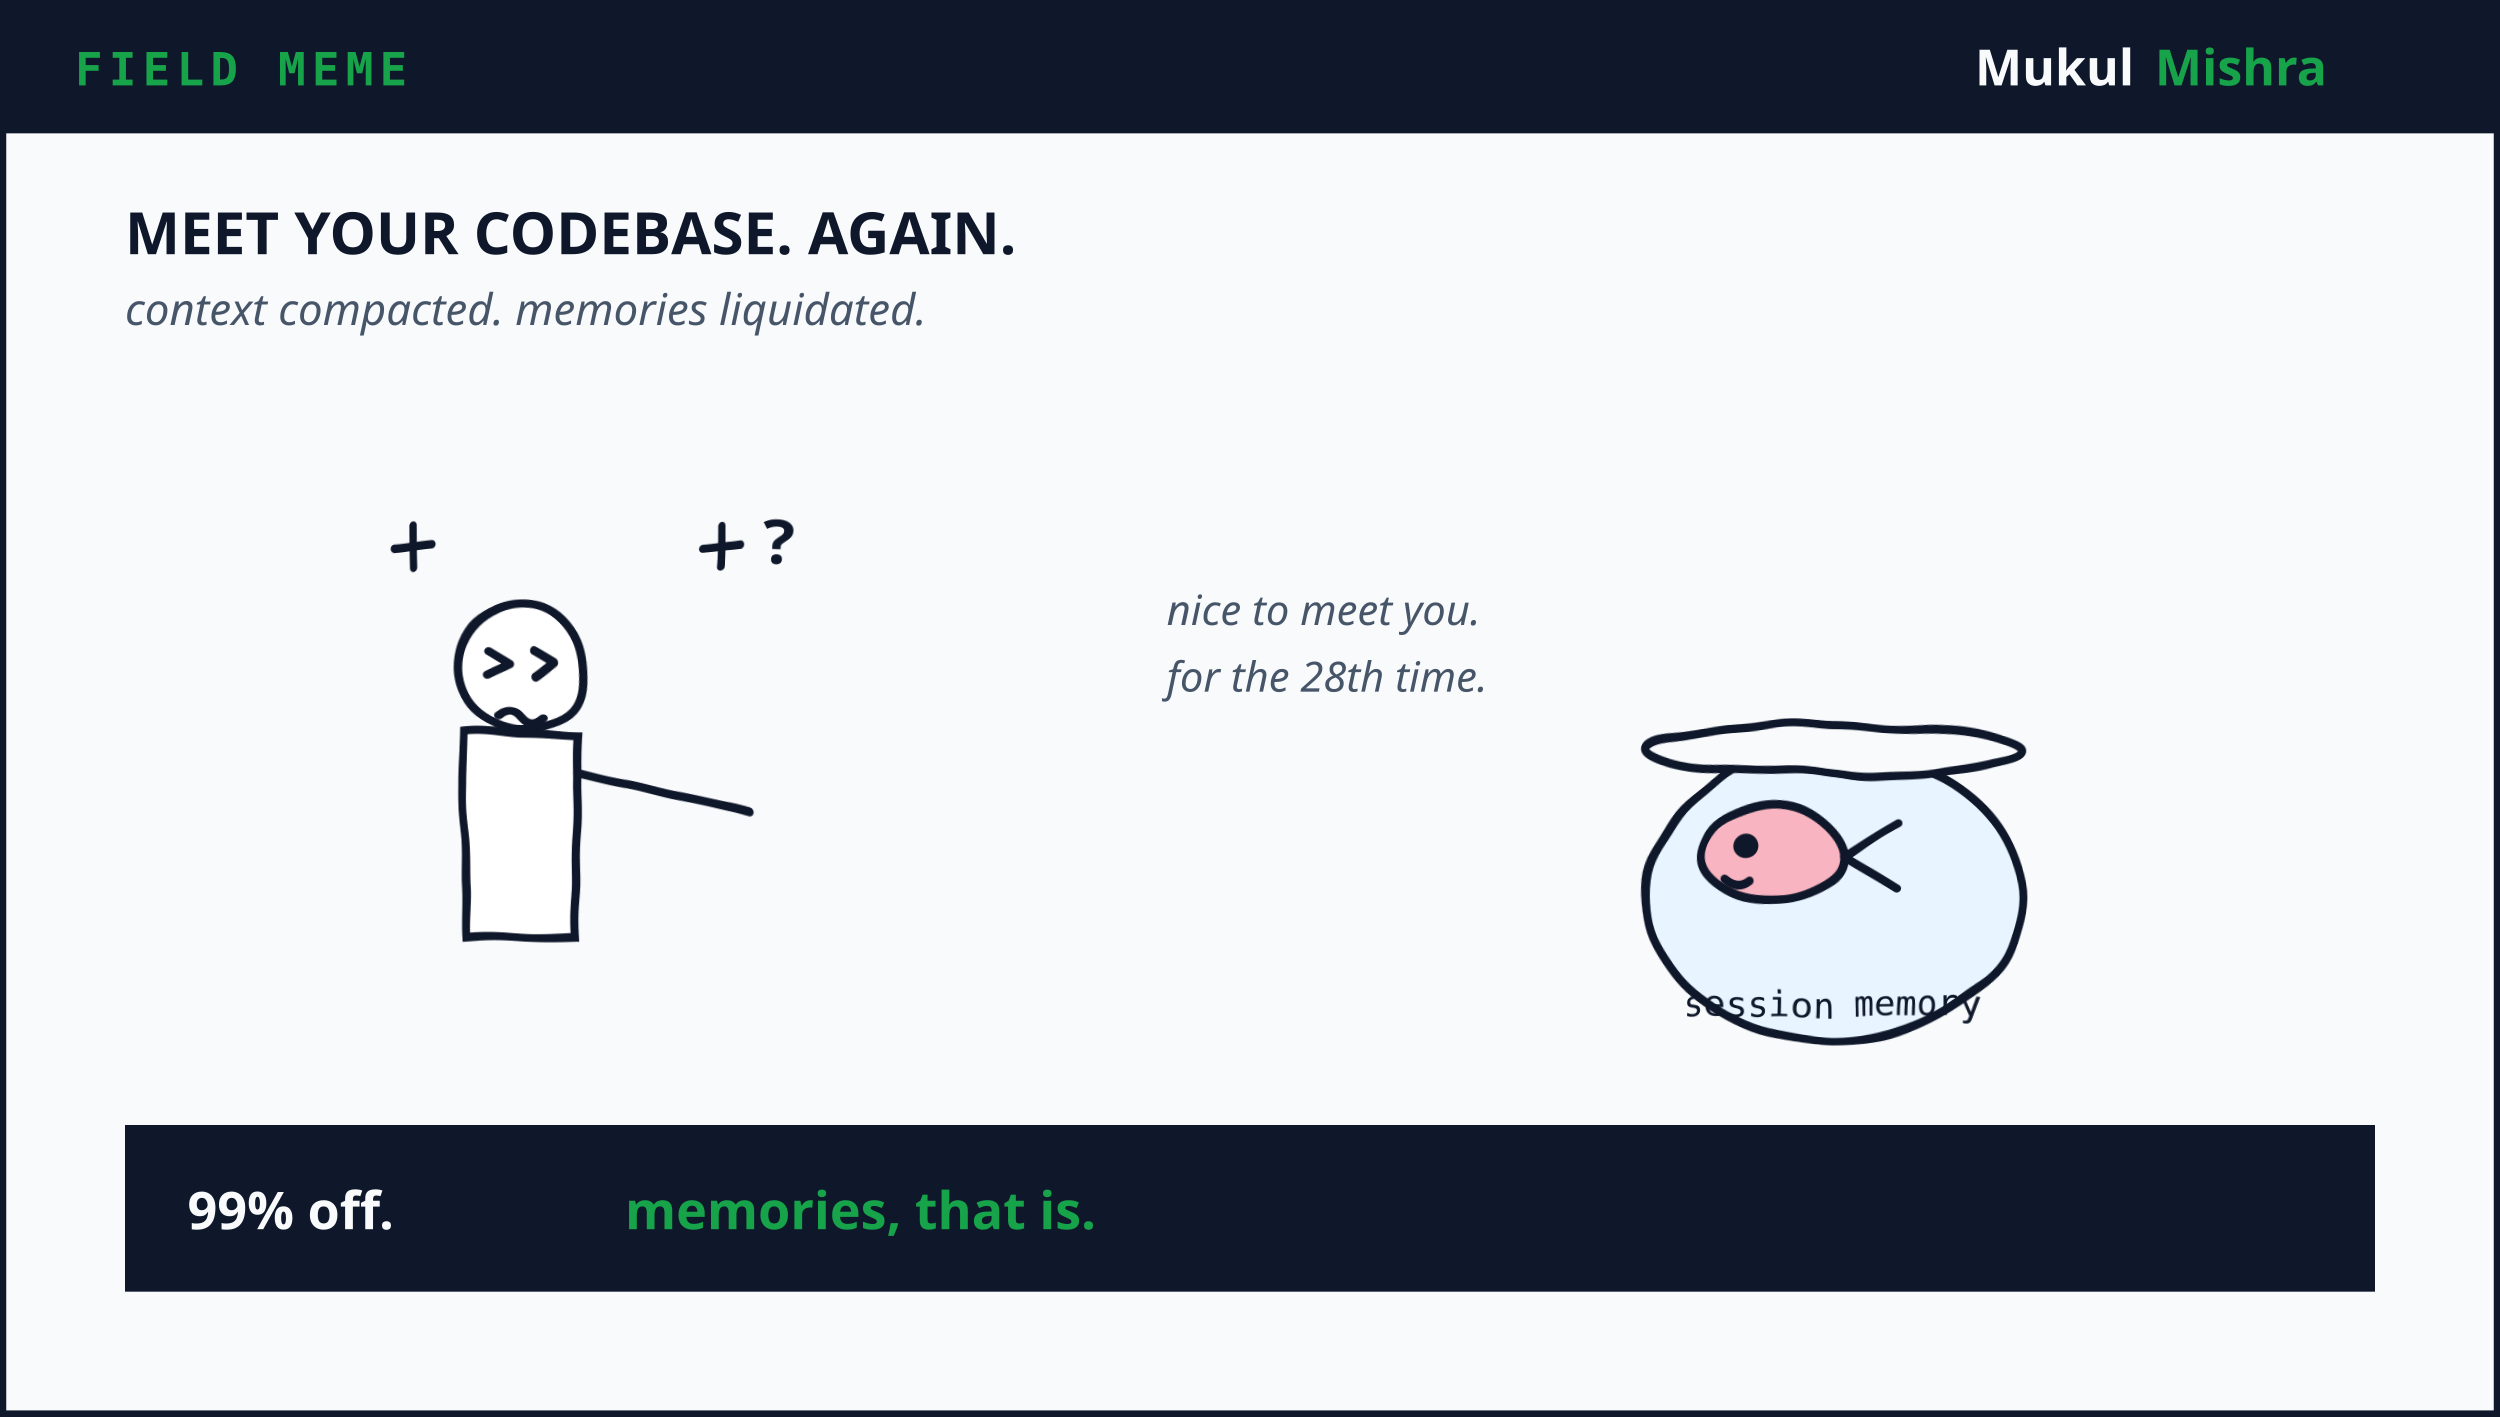
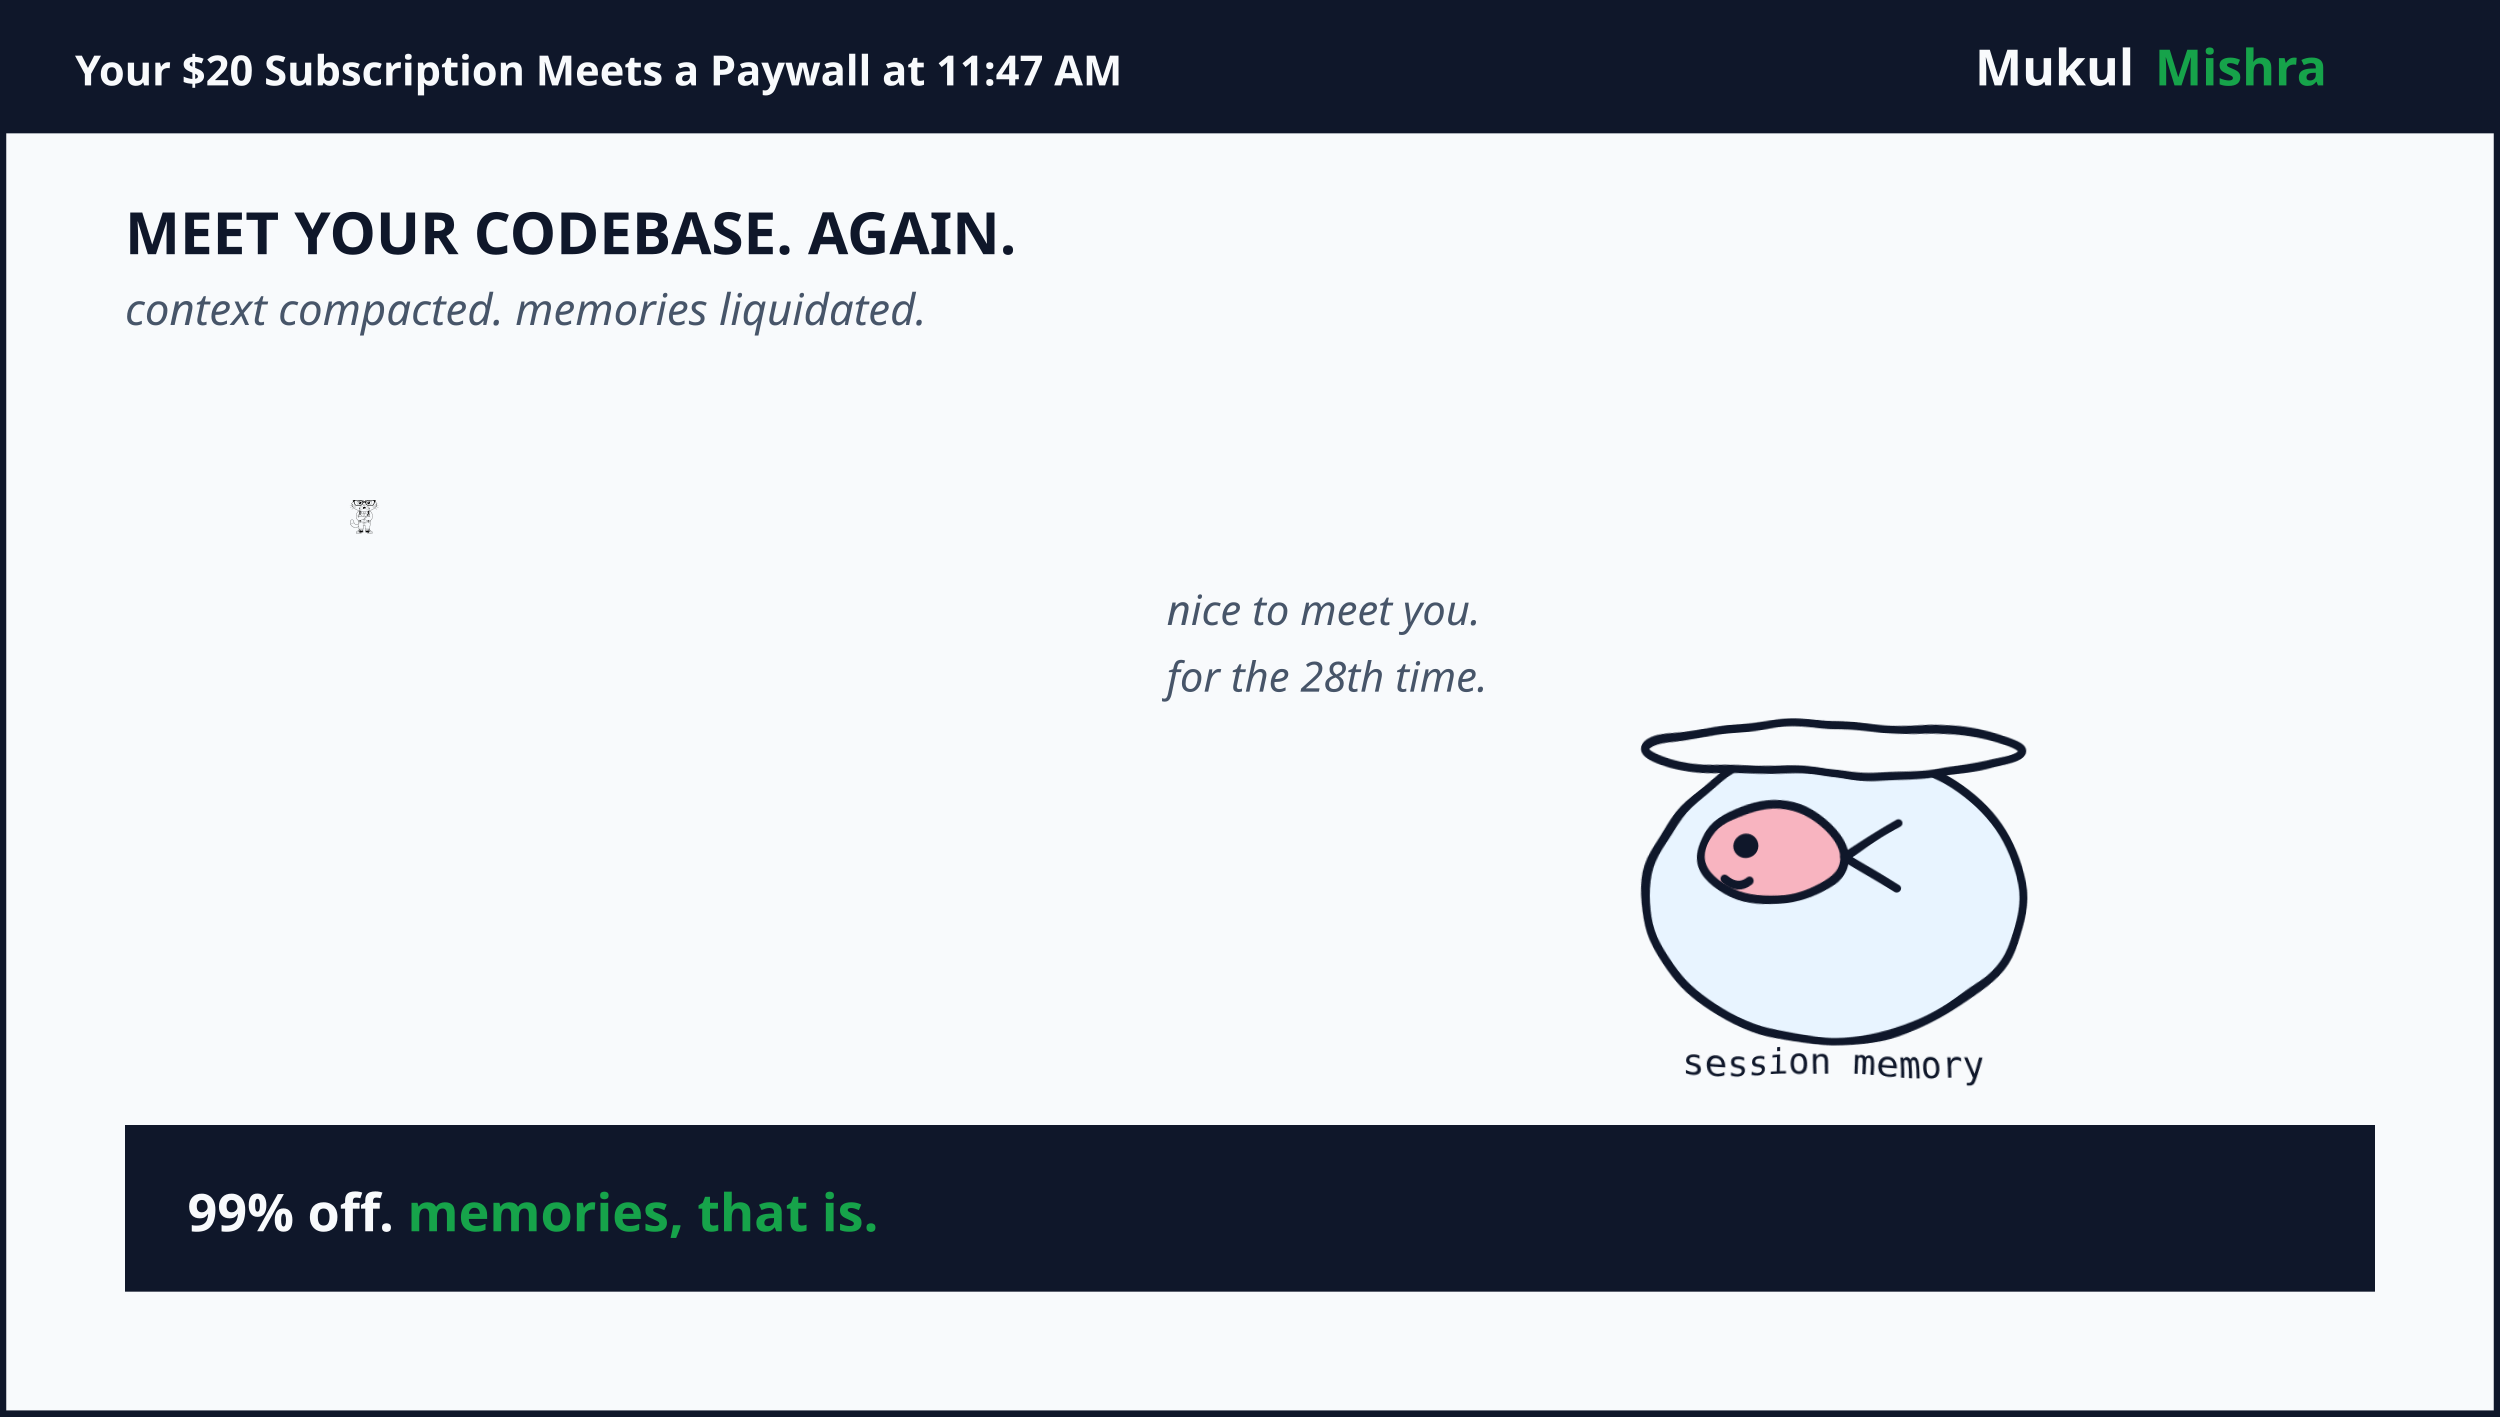
- <svg xmlns="http://www.w3.org/2000/svg" width="1200" height="680" viewBox="0 0 1200 680" role="img" aria-label="Pen sketched meme of a dizzy man meeting a goldfish that holds the session memory">
+ <svg xmlns="http://www.w3.org/2000/svg" width="1200" height="680" viewBox="0 0 1200 680" role="img" aria-label="Pen sketched meme of a grinning cat meeting a goldfish that holds the session memory">
  <defs>
    <filter id="roughen" x="-10%" y="-10%" width="120%" height="120%">
      <feTurbulence type="fractalNoise" baseFrequency="0.02" numOctaves="2" seed="21" result="n" />
      <feDisplacementMap in="SourceGraphic" in2="n" scale="7" />
    </filter>
  </defs>
  <rect x="0" y="0" width="1200" height="680" fill="#f8fafc" />
  <rect x="0" y="0" width="1200" height="680" fill="none" stroke="#0f172a" stroke-width="6" />
  <rect x="0" y="0" width="1200" height="64" fill="#0f172a" />
-   <text x="36" y="41" font-family="monospace" font-size="22" font-weight="bold" letter-spacing="3" fill="#16a34a">FIELD MEME</text>
+   <text x="36" y="41" font-family="Sora, 'Segoe UI', Verdana, sans-serif" font-size="20" font-weight="bold" fill="#f8fafc">Your $20 Subscription Meets a Paywall at 11:47 AM</text>
  <text x="948" y="41" font-family="Sora, 'Segoe UI', Verdana, sans-serif" font-size="24" font-weight="bold" fill="#f8fafc">Mukul<tspan dx="10" fill="#16a34a">Mishra</tspan>
  </text>
  <text x="60" y="122" font-family="Sora, 'Segoe UI', Verdana, sans-serif" font-size="28" font-weight="bold" fill="#0f172a">MEET YOUR CODEBASE. AGAIN.</text>
  <text x="60" y="156" font-family="Sora, 'Segoe UI', Verdana, sans-serif" font-size="21" font-style="italic" fill="#475569">context compacted. memories liquidated.</text>
-   <g transform="translate(250,400)" filter="url(#roughen)" stroke="#0f172a" stroke-width="4" stroke-linecap="round" fill="none">
-     <circle cx="0" cy="-80" r="30" fill="#ffffff" />
-     <path d="M-16,-88 l10,6 M-6,-82 l-10,6 M6,-88 l10,6 M16,-82 l-10,6" />
-     <path d="M-10,-56 q5,-6 10,0 q5,6 10,0" />
-     <rect x="-26" y="-48" width="52" height="98" fill="#ffffff" />
-     <path d="M26,-30 L110,-10" />
-     <path d="M-52,-128 l0,-20 M-62,-138 l20,0 M96,-128 l0,-20 M86,-138 l20,0" />
-     <text x="118" y="-128" font-family="Sora, 'Segoe UI', Verdana, sans-serif" font-size="30" font-weight="bold" fill="#0f172a" stroke="none">?</text>
-   </g>
+   <svg x="140" y="240" width="260" height="260" viewBox="0 0 100 100">
+     <g transform="translate(8.35,-2.08) scale(0.0831)" fill="#0f172a">
+       <g transform="translate(8.35,-2.08) scale(0.0831)">
+         <g id="cat-art" fill="#000" fill-rule="evenodd">
+           <path id="vector-1" d="" />
+           <path id="vector-2" d="" />
+           <path id="vector-3" d="" />
+           <path id="vector-4" d="" />
+           <path id="vector-5" d="" />
+           <path id="vector-6" d="" />
+           <path id="vector-7" d="" />
+           <path id="vector-8" d="" />
+           <path id="vector-9" d="" />
+           <path id="vector-10" d="M 633,922 L 627,926 L 626,933 L 631,939 L 638,939 L 643,934 L 643,928 L 639,923 Z M 633,924 L 637,924 L 641,928 L 640,935 L 635,938 L 628,933 L 629,927 Z" />
+           <path id="vector-11" d="M 630,862 L 625,867 L 625,873 L 628,877 L 633,878 L 639,874 L 640,868 L 636,863 Z M 630,864 L 634,864 L 638,868 L 638,872 L 634,876 L 630,876 L 626,872 L 626,868 Z" />
+           <path id="vector-12" d="M 629,704 L 626,710 L 627,714 L 632,718 L 638,717 L 641,714 L 640,705 L 637,703 Z M 632,704 L 637,705 L 640,709 L 636,716 L 632,716 L 628,712 L 628,708 Z" />
+           <path id="vector-13" d="M 497,552 L 498,574 L 504,583 L 512,586 L 527,584 L 573,570 L 614,563 L 653,563 L 703,572 L 740,583 L 756,585 L 762,583 L 767,578 L 771,565 L 769,547 L 761,528 L 750,514 L 735,504 L 725,501 L 708,501 L 669,512 L 655,514 L 641,512 L 636,509 L 632,504 L 632,485 L 642,480 L 656,468 L 664,458 L 664,451 L 661,446 L 656,443 L 643,440 L 618,440 L 602,445 L 597,452 L 599,462 L 617,478 L 630,485 L 630,504 L 625,510 L 618,513 L 606,514 L 557,502 L 538,503 L 526,508 L 513,519 L 500,541 Z M 634,543 L 636,541 L 650,541 L 658,544 L 665,550 L 665,560 L 663,562 L 635,559 Z M 531,510 L 533,526 L 537,539 L 535,541 L 521,543 L 514,533 L 513,525 L 521,516 Z M 736,509 L 743,513 L 755,526 L 752,536 L 746,543 L 730,539 Z M 602,518 L 600,541 L 588,542 L 598,543 L 601,546 L 601,562 L 576,566 L 521,582 L 510,582 L 507,580 L 507,571 L 514,553 L 521,546 L 537,542 L 539,555 L 539,546 L 542,541 L 562,539 L 565,541 L 566,545 L 566,541 L 570,540 L 566,538 L 566,535 L 564,539 L 554,538 L 552,535 L 550,539 L 541,540 L 537,534 L 534,524 L 534,508 L 546,505 L 560,506 L 600,516 Z M 666,517 L 668,515 L 705,505 L 721,504 L 732,507 L 734,509 L 733,521 L 730,533 L 726,539 L 716,538 L 714,535 L 712,538 L 702,538 L 701,535 L 701,537 L 697,539 L 700,540 L 701,545 L 701,541 L 703,539 L 723,540 L 727,543 L 727,554 L 729,542 L 746,545 L 753,552 L 758,561 L 761,578 L 758,581 L 747,581 L 692,566 L 667,562 L 666,555 L 668,544 L 680,542 L 670,542 L 667,539 Z M 600,453 L 604,448 L 613,445 L 644,444 L 659,449 L 661,457 L 656,464 L 652,462 L 646,463 L 643,467 L 644,474 L 636,480 L 629,481 L 618,474 L 618,466 L 615,463 L 609,462 L 606,464 L 601,459 Z" />
+           <path id="vector-14" d="M 420,350 L 441,359 L 435,377 L 436,407 L 445,429 L 456,442 L 437,448 L 453,446 L 485,446 L 531,453 L 526,450 L 542,441 L 557,424 L 564,405 L 565,390 L 576,387 L 574,385 L 451,354 L 430,350 Z M 498,377 L 506,379 L 511,386 L 510,394 L 503,400 L 496,400 L 489,393 L 490,383 Z M 443,361 L 448,360 L 491,373 L 483,387 L 482,407 L 487,420 L 498,432 L 510,437 L 520,437 L 535,430 L 541,423 L 546,411 L 547,397 L 545,386 L 556,387 L 562,390 L 561,404 L 554,422 L 539,439 L 519,449 L 490,443 L 461,442 L 449,429 L 443,418 L 439,405 L 438,380 Z" />
+           <path id="vector-15" d="M 843,349 L 833,349 L 805,355 L 689,386 L 689,388 L 700,390 L 699,395 L 701,408 L 708,425 L 721,440 L 739,450 L 733,453 L 778,446 L 813,446 L 828,448 L 808,442 L 819,428 L 828,404 L 829,383 L 823,358 Z M 743,380 L 747,386 L 747,392 L 744,397 L 739,400 L 729,398 L 725,392 L 725,386 L 729,383 Z M 820,360 L 826,386 L 824,406 L 815,428 L 802,442 L 774,443 L 746,449 L 728,441 L 711,423 L 703,402 L 703,389 L 720,386 L 718,395 L 719,412 L 724,423 L 730,430 L 745,437 L 754,437 L 767,432 L 777,422 L 784,403 L 783,389 L 774,372 L 815,359 Z" />
+           <path id="vector-16" d="M 491,315 L 509,325 L 558,337 L 582,346 L 596,354 L 603,351 L 608,346 L 613,331 L 611,320 L 609,330 L 603,338 L 599,340 L 589,340 L 568,331 L 541,315 Z" />
+           <path id="vector-17" d="M 838,300 L 831,292 L 819,283 L 807,278 L 794,278 L 761,293 L 697,331 L 675,341 L 662,339 L 656,332 L 653,320 L 652,336 L 657,347 L 664,353 L 668,354 L 695,341 L 727,331 L 754,325 L 787,306 L 804,299 L 826,298 Z" />
+           <path id="vector-18" d="M 959,80 L 953,79 L 933,83 L 896,96 L 856,115 L 805,146 L 783,129 L 768,122 L 744,115 L 750,113 L 789,113 L 806,116 L 809,114 L 809,110 L 798,99 L 773,82 L 749,72 L 717,66 L 686,66 L 662,71 L 659,70 L 685,50 L 715,37 L 717,34 L 714,30 L 686,25 L 667,25 L 644,28 L 602,41 L 578,53 L 557,67 L 532,92 L 520,113 L 515,129 L 513,127 L 510,111 L 509,86 L 506,85 L 502,89 L 496,101 L 488,129 L 487,146 L 491,165 L 490,167 L 438,130 L 376,99 L 340,86 L 316,80 L 302,80 L 295,86 L 291,105 L 291,151 L 298,204 L 307,242 L 317,273 L 341,327 L 326,333 L 327,361 L 329,367 L 335,370 L 333,375 L 323,388 L 309,401 L 300,407 L 285,413 L 289,424 L 295,432 L 305,441 L 317,448 L 307,452 L 290,455 L 289,457 L 294,466 L 268,470 L 250,475 L 240,480 L 267,473 L 296,470 L 305,481 L 313,487 L 303,491 L 311,504 L 268,521 L 244,539 L 285,517 L 315,508 L 346,539 L 331,548 L 310,565 L 290,590 L 320,561 L 344,544 L 350,542 L 383,566 L 424,588 L 453,600 L 496,614 L 479,622 L 463,633 L 442,657 L 434,671 L 425,693 L 418,720 L 414,750 L 416,791 L 421,814 L 427,830 L 443,854 L 451,861 L 465,869 L 463,888 L 465,895 L 471,902 L 471,962 L 464,968 L 450,975 L 427,980 L 407,978 L 386,968 L 369,950 L 360,933 L 350,890 L 343,873 L 329,858 L 314,852 L 294,853 L 276,862 L 260,881 L 255,892 L 251,908 L 250,928 L 252,944 L 259,968 L 268,988 L 290,1019 L 304,1032 L 321,1044 L 346,1056 L 367,1062 L 388,1065 L 408,1065 L 439,1059 L 466,1047 L 480,1037 L 482,1039 L 488,1073 L 481,1083 L 484,1093 L 484,1108 L 487,1112 L 493,1115 L 495,1119 L 491,1126 L 485,1127 L 481,1133 L 474,1136 L 469,1143 L 462,1145 L 454,1153 L 438,1158 L 428,1165 L 422,1172 L 418,1180 L 417,1187 L 412,1193 L 412,1213 L 417,1219 L 423,1222 L 456,1229 L 488,1229 L 504,1227 L 533,1220 L 580,1203 L 595,1196 L 601,1191 L 603,1186 L 603,1171 L 601,1167 L 601,1144 L 597,1130 L 597,1118 L 604,1114 L 610,1106 L 609,1095 L 612,1082 L 606,1075 L 618,1011 L 621,1005 L 645,1005 L 647,1008 L 660,1073 L 654,1082 L 657,1095 L 656,1106 L 662,1114 L 669,1118 L 669,1130 L 665,1143 L 663,1187 L 668,1194 L 686,1203 L 739,1222 L 777,1229 L 807,1229 L 828,1226 L 847,1219 L 852,1213 L 852,1193 L 848,1188 L 845,1177 L 840,1169 L 830,1160 L 820,1155 L 808,1152 L 804,1146 L 798,1144 L 791,1136 L 786,1135 L 782,1128 L 775,1126 L 770,1118 L 772,1115 L 777,1113 L 782,1106 L 781,1094 L 784,1087 L 784,1081 L 777,1073 L 785,1033 L 794,968 L 794,903 L 801,897 L 804,889 L 802,870 L 815,862 L 825,853 L 839,831 L 848,804 L 853,768 L 853,750 L 849,718 L 841,690 L 832,670 L 818,649 L 804,635 L 792,626 L 771,615 L 816,600 L 853,583 L 888,561 L 913,541 L 939,557 L 972,589 L 961,573 L 948,560 L 917,538 L 947,508 L 985,521 L 1016,539 L 1008,531 L 987,518 L 950,504 L 959,492 L 958,490 L 950,487 L 966,470 L 994,473 L 1021,480 L 1001,472 L 970,467 L 969,465 L 973,459 L 973,455 L 946,448 L 960,439 L 969,430 L 978,413 L 953,400 L 931,377 L 926,369 L 934,362 L 936,336 L 934,330 L 920,326 L 935,294 L 951,250 L 965,189 L 969,156 L 970,112 L 966,87 Z M 667,1173 L 669,1172 L 683,1181 L 712,1192 L 745,1201 L 770,1205 L 812,1205 L 831,1201 L 846,1193 L 848,1196 L 848,1210 L 840,1217 L 817,1223 L 778,1224 L 756,1221 L 725,1212 L 672,1191 L 667,1184 Z M 598,1173 L 598,1187 L 594,1191 L 538,1213 L 504,1222 L 488,1224 L 447,1223 L 420,1215 L 416,1209 L 416,1196 L 418,1193 L 431,1200 L 452,1205 L 496,1205 L 544,1195 L 578,1183 L 597,1172 Z M 843,1186 L 843,1191 L 838,1195 L 814,1202 L 776,1203 L 759,1201 L 757,1199 L 758,1191 L 762,1182 L 773,1170 L 785,1163 L 799,1159 L 814,1159 L 828,1165 L 838,1175 Z M 421,1186 L 426,1175 L 438,1164 L 451,1159 L 465,1159 L 479,1163 L 491,1170 L 502,1182 L 507,1194 L 507,1200 L 490,1203 L 451,1202 L 440,1200 L 423,1193 L 421,1191 Z M 803,1150 L 789,1152 L 774,1157 L 757,1169 L 752,1167 L 755,1161 L 773,1150 L 787,1146 L 798,1146 Z M 462,1150 L 467,1146 L 476,1146 L 491,1150 L 508,1160 L 512,1167 L 507,1169 L 502,1164 L 488,1156 Z M 792,1141 L 763,1148 L 746,1160 L 741,1158 L 745,1151 L 760,1142 L 779,1137 L 786,1137 Z M 473,1141 L 477,1138 L 484,1137 L 504,1142 L 518,1150 L 523,1155 L 523,1159 L 518,1160 L 509,1152 L 496,1146 Z M 780,1132 L 755,1138 L 745,1143 L 734,1152 L 730,1149 L 736,1141 L 752,1132 L 767,1128 L 775,1128 Z M 484,1132 L 490,1128 L 512,1132 L 527,1140 L 534,1147 L 534,1150 L 531,1152 L 519,1143 L 507,1137 L 496,1134 L 485,1134 Z M 673,1135 L 673,1121 L 675,1119 L 701,1125 L 746,1124 L 731,1132 L 724,1143 L 711,1148 L 701,1149 L 687,1146 L 681,1143 Z M 592,1136 L 579,1146 L 561,1149 L 541,1143 L 534,1132 L 519,1124 L 565,1125 L 591,1119 Z M 779,1082 L 776,1093 L 777,1105 L 767,1112 L 745,1118 L 730,1120 L 694,1119 L 669,1112 L 661,1105 L 662,1095 L 659,1083 L 662,1080 L 664,1084 L 680,1090 L 711,1094 L 747,1091 L 770,1084 L 776,1079 Z M 486,1082 L 490,1079 L 495,1084 L 514,1090 L 556,1094 L 586,1090 L 600,1085 L 605,1080 L 607,1083 L 604,1095 L 605,1106 L 595,1113 L 564,1120 L 534,1120 L 514,1117 L 496,1111 L 489,1106 L 489,1092 Z M 621,945 L 649,946 L 648,978 L 643,983 L 634,986 L 622,985 L 620,965 Z M 266,970 L 268,969 L 279,974 L 286,954 L 298,962 L 312,967 L 316,963 L 326,941 L 345,951 L 348,948 L 353,932 L 369,960 L 383,973 L 400,982 L 413,985 L 434,985 L 455,979 L 471,970 L 480,1030 L 463,1042 L 431,1055 L 406,1059 L 391,1059 L 360,1054 L 328,1041 L 305,1025 L 283,1001 Z M 505,930 L 506,932 L 504,936 L 491,951 L 480,957 L 476,956 L 476,921 Z M 789,920 L 790,947 L 789,956 L 785,957 L 771,949 L 763,940 L 759,931 Z M 619,921 L 621,919 L 650,919 L 651,940 L 649,942 L 638,943 L 620,942 Z M 722,914 L 722,934 L 719,936 L 676,941 L 653,941 L 654,919 L 688,917 L 715,913 Z M 543,916 L 545,913 L 577,917 L 616,919 L 617,941 L 602,942 L 545,936 L 543,934 Z M 728,911 L 730,913 L 730,920 L 736,927 L 736,940 L 739,935 L 749,933 L 752,938 L 751,933 L 756,932 L 760,940 L 771,952 L 789,961 L 787,966 L 788,972 L 782,1016 L 771,1080 L 747,1088 L 724,1091 L 705,1091 L 680,1087 L 666,1081 L 652,1010 L 653,1004 L 670,1001 L 680,997 L 658,1000 L 626,1000 L 622,989 L 638,987 L 648,982 L 651,974 L 651,946 L 653,944 L 682,943 L 722,938 L 723,942 L 723,913 Z M 537,911 L 542,913 L 542,942 L 544,938 L 582,943 L 614,944 L 617,946 L 618,978 L 622,999 L 609,1000 L 582,997 L 614,1005 L 604,1052 L 600,1081 L 590,1086 L 571,1090 L 541,1091 L 506,1085 L 494,1079 L 478,981 L 477,967 L 480,965 L 478,966 L 476,961 L 486,957 L 496,950 L 509,932 L 514,933 L 512,937 L 515,933 L 524,934 L 529,940 L 528,928 L 535,922 Z M 789,906 L 790,917 L 786,920 L 740,933 L 738,931 L 739,928 L 748,928 L 756,922 L 758,915 L 757,911 L 759,909 Z M 476,906 L 478,904 L 491,908 L 507,908 L 509,910 L 508,916 L 510,922 L 518,928 L 525,928 L 526,931 L 521,932 L 511,930 L 477,919 Z M 741,903 L 748,904 L 754,912 L 753,919 L 746,925 L 738,924 L 733,917 L 734,909 Z M 520,903 L 527,904 L 533,912 L 531,921 L 525,925 L 516,923 L 512,917 L 514,907 Z M 754,895 L 754,899 L 752,901 L 739,900 L 735,903 L 732,899 L 733,895 Z M 512,895 L 533,895 L 534,898 L 532,902 L 526,900 L 514,901 Z M 759,891 L 759,901 L 755,906 L 753,903 L 756,899 L 756,894 Z M 728,891 L 733,904 L 732,907 L 727,902 L 726,893 Z M 538,891 L 539,901 L 535,907 L 533,904 Z M 507,891 L 509,892 L 510,899 L 513,903 L 511,906 L 507,901 Z M 797,872 L 799,887 L 797,893 L 792,898 L 771,904 L 760,903 L 762,893 L 758,887 L 759,877 L 777,876 Z M 470,872 L 473,871 L 493,875 L 506,874 L 508,880 L 508,887 L 504,892 L 504,899 L 506,902 L 504,904 L 491,903 L 474,897 L 468,886 Z M 318,859 L 327,864 L 335,872 L 344,890 L 352,924 L 346,946 L 342,947 L 324,938 L 312,964 L 297,958 L 287,951 L 284,951 L 279,968 L 276,971 L 263,962 L 258,945 L 256,914 L 262,890 L 273,873 L 285,863 L 305,857 Z M 649,857 L 651,856 L 697,869 L 727,874 L 728,888 L 725,890 L 724,894 L 725,903 L 727,905 L 725,907 L 714,909 L 650,914 L 648,912 Z M 618,846 L 647,856 L 647,912 L 645,914 L 621,914 L 619,912 L 617,903 Z M 615,845 L 616,914 L 568,911 L 539,906 L 541,902 L 541,890 L 538,887 L 538,869 L 572,859 L 609,842 Z M 641,826 L 638,834 L 638,847 L 617,839 L 639,825 Z M 659,762 L 669,761 L 682,763 L 700,769 L 707,774 L 671,791 L 666,774 Z M 614,760 L 649,758 L 656,766 L 662,777 L 666,790 L 666,802 L 635,821 L 635,806 L 631,789 L 625,776 L 613,762 Z M 694,761 L 694,746 L 696,744 L 701,745 L 694,742 L 695,731 L 708,732 L 710,734 L 710,744 L 704,745 L 710,747 L 710,751 L 713,755 L 718,755 L 721,752 L 721,749 L 725,747 L 722,745 L 722,735 L 724,733 L 734,734 L 734,744 L 728,747 L 732,747 L 735,754 L 741,755 L 745,748 L 749,746 L 745,745 L 746,734 L 761,731 L 764,732 L 760,743 L 752,746 L 757,745 L 758,749 L 751,767 L 736,767 L 715,772 Z M 463,748 L 468,741 L 478,734 L 490,730 L 507,730 L 499,727 L 488,727 L 475,732 L 472,731 L 473,725 L 479,719 L 489,715 L 503,715 L 519,719 L 534,726 L 553,739 L 573,757 L 520,765 L 503,770 L 483,779 L 482,775 L 485,768 L 493,760 L 509,752 L 496,755 L 487,760 L 480,768 L 478,776 L 474,777 L 467,770 L 469,761 L 482,749 L 501,743 L 484,745 L 473,751 L 467,758 L 463,755 Z M 744,701 L 747,704 L 745,707 L 752,711 L 751,729 L 747,729 L 749,717 L 747,712 L 743,750 L 738,753 L 736,751 L 737,731 L 734,729 L 735,708 L 740,701 Z M 647,682 L 648,751 L 646,753 L 632,752 L 621,755 L 620,684 L 629,684 L 633,682 L 643,684 Z M 622,642 L 630,642 L 632,644 L 636,642 L 645,642 L 647,644 L 649,651 L 649,667 L 647,676 L 644,679 L 635,678 L 633,673 L 633,676 L 629,679 L 623,679 L 620,677 L 617,665 L 618,647 Z M 735,633 L 736,671 L 732,729 L 727,729 L 727,710 L 720,701 L 714,701 L 710,704 L 710,707 L 706,712 L 706,728 L 692,729 L 691,760 L 668,756 L 654,756 L 651,754 L 650,684 L 651,683 L 662,692 L 680,701 L 691,704 L 704,703 L 708,698 L 711,688 L 712,668 L 727,648 Z M 531,633 L 544,655 L 554,667 L 555,689 L 557,696 L 562,703 L 570,705 L 584,702 L 601,694 L 616,683 L 618,684 L 617,755 L 581,758 L 559,737 L 532,719 L 530,672 Z M 693,624 L 704,624 L 707,627 L 709,637 L 707,683 L 704,694 L 700,699 L 681,696 L 667,689 L 651,677 L 654,664 L 672,667 L 656,662 L 655,660 L 674,654 L 663,654 L 654,657 L 652,644 L 672,631 Z M 562,624 L 572,624 L 584,627 L 607,638 L 615,644 L 612,657 L 604,654 L 592,654 L 611,659 L 611,662 L 594,667 L 613,664 L 616,677 L 596,691 L 576,699 L 565,699 L 560,688 L 560,662 L 557,649 L 557,635 L 559,627 Z M 734,622 L 735,625 L 731,635 L 721,652 L 712,662 L 714,647 L 712,627 Z M 532,622 L 552,625 L 554,627 L 552,635 L 553,661 L 538,640 L 533,629 Z M 791,632 L 814,653 L 824,667 L 836,692 L 845,726 L 847,742 L 847,775 L 845,791 L 837,821 L 827,841 L 818,852 L 803,863 L 790,868 L 774,871 L 746,871 L 721,868 L 671,857 L 642,848 L 640,835 L 643,824 L 666,809 L 670,805 L 671,798 L 707,779 L 730,773 L 752,772 L 776,778 L 795,789 L 788,781 L 779,775 L 761,769 L 768,766 L 790,766 L 796,768 L 783,763 L 758,764 L 770,730 L 787,702 L 773,717 L 772,714 L 776,700 L 783,683 L 774,698 L 767,726 L 763,729 L 765,620 L 771,621 Z M 499,619 L 502,620 L 501,662 L 503,709 L 498,709 L 496,701 L 484,681 L 495,709 L 479,713 L 471,719 L 467,728 L 468,734 L 458,747 L 458,756 L 463,763 L 462,771 L 467,779 L 461,784 L 470,781 L 478,783 L 470,792 L 467,800 L 485,784 L 513,772 L 559,764 L 609,762 L 620,773 L 628,788 L 632,802 L 633,818 L 632,822 L 623,829 L 598,842 L 567,855 L 523,867 L 488,869 L 477,867 L 460,860 L 443,845 L 436,835 L 424,804 L 419,762 L 424,718 L 431,693 L 442,668 L 451,654 L 465,639 L 480,628 Z M 971,417 L 954,436 L 939,445 L 929,448 L 952,457 L 964,459 L 965,461 L 961,466 L 930,467 L 906,470 L 867,478 L 853,483 L 855,485 L 876,479 L 914,472 L 934,470 L 958,471 L 946,483 L 934,490 L 950,495 L 943,503 L 901,497 L 863,497 L 854,499 L 855,501 L 910,501 L 932,504 L 940,507 L 911,535 L 874,520 L 852,516 L 852,518 L 882,526 L 907,538 L 881,559 L 854,576 L 803,599 L 767,610 L 714,621 L 706,619 L 692,619 L 684,621 L 663,630 L 650,639 L 645,637 L 637,637 L 633,639 L 630,637 L 622,637 L 617,639 L 593,625 L 578,620 L 560,619 L 554,621 L 482,604 L 431,585 L 389,563 L 361,544 L 356,538 L 379,527 L 407,519 L 409,516 L 386,521 L 352,536 L 322,507 L 325,505 L 354,501 L 406,501 L 407,499 L 399,497 L 362,497 L 319,503 L 312,495 L 328,490 L 315,482 L 305,471 L 337,471 L 385,479 L 406,485 L 408,482 L 356,470 L 301,466 L 297,461 L 298,459 L 308,458 L 334,448 L 311,438 L 293,419 L 294,416 L 315,404 L 330,389 L 343,372 L 351,382 L 361,419 L 372,443 L 379,453 L 392,465 L 417,476 L 441,481 L 458,483 L 502,483 L 533,478 L 560,467 L 571,459 L 583,446 L 597,421 L 604,403 L 608,399 L 623,392 L 640,392 L 651,396 L 659,403 L 667,423 L 679,444 L 690,457 L 705,468 L 718,474 L 744,481 L 760,483 L 803,483 L 846,476 L 858,472 L 874,463 L 888,448 L 898,429 L 904,413 L 912,380 L 919,371 L 941,398 L 955,409 Z M 604,368 L 609,364 L 626,360 L 645,361 L 660,368 L 658,369 L 644,364 L 621,364 L 606,369 Z M 339,347 L 342,344 L 348,343 L 354,348 L 354,351 L 351,355 L 344,356 L 339,352 Z M 908,346 L 913,342 L 918,342 L 923,346 L 923,350 L 921,353 L 914,355 L 908,351 Z M 890,357 L 892,365 L 890,397 L 883,423 L 876,438 L 871,445 L 859,455 L 836,464 L 810,468 L 775,469 L 753,467 L 727,461 L 714,455 L 698,442 L 686,423 L 680,405 L 678,384 L 682,373 L 687,368 L 708,358 L 748,347 L 810,338 L 850,338 L 875,343 L 881,346 Z M 373,357 L 380,348 L 396,341 L 422,338 L 461,339 L 524,349 L 553,357 L 575,367 L 583,376 L 585,383 L 583,406 L 578,421 L 565,442 L 549,455 L 536,461 L 517,466 L 489,469 L 452,468 L 427,464 L 404,455 L 390,442 L 385,434 L 378,417 L 372,392 L 371,364 Z M 884,178 L 890,179 L 877,192 L 895,190 L 903,191 L 908,194 L 894,207 L 879,213 L 894,222 L 904,235 L 903,237 L 879,235 L 889,250 L 889,257 L 872,250 L 854,229 L 834,211 L 847,194 L 866,183 Z M 948,108 L 948,157 L 939,207 L 923,256 L 905,294 L 900,299 L 887,273 L 877,258 L 879,257 L 886,260 L 892,260 L 893,252 L 888,241 L 904,240 L 907,238 L 906,231 L 901,224 L 888,213 L 903,205 L 911,196 L 911,192 L 902,188 L 888,188 L 887,187 L 894,179 L 894,176 L 892,175 L 879,176 L 860,183 L 858,182 L 907,136 L 932,117 Z M 313,108 L 331,119 L 359,141 L 403,184 L 401,185 L 383,178 L 369,177 L 368,180 L 376,189 L 375,190 L 359,190 L 351,194 L 352,199 L 359,207 L 374,216 L 359,228 L 355,235 L 355,240 L 359,242 L 374,243 L 369,252 L 369,262 L 376,262 L 385,258 L 387,259 L 376,274 L 361,302 L 355,294 L 339,260 L 320,201 L 312,152 L 311,119 Z M 961,92 L 964,113 L 964,139 L 956,205 L 946,246 L 938,270 L 923,306 L 912,325 L 909,323 L 902,305 L 922,268 L 938,224 L 944,201 L 952,147 L 952,108 L 950,103 L 924,117 L 887,146 L 854,178 L 828,210 L 828,212 L 855,238 L 875,264 L 895,301 L 903,321 L 902,324 L 850,319 L 813,320 L 789,323 L 720,338 L 676,354 L 660,364 L 648,359 L 632,357 L 620,358 L 603,364 L 590,355 L 554,341 L 525,333 L 473,323 L 446,320 L 402,320 L 359,325 L 358,323 L 369,298 L 384,272 L 394,259 L 394,249 L 379,258 L 371,258 L 376,245 L 382,237 L 375,239 L 359,239 L 358,236 L 368,224 L 383,215 L 362,205 L 354,195 L 365,192 L 385,194 L 372,181 L 378,180 L 393,184 L 409,192 L 415,197 L 428,214 L 398,244 L 406,244 L 434,216 L 434,214 L 411,184 L 374,147 L 343,122 L 320,107 L 310,104 L 308,116 L 308,140 L 315,195 L 332,252 L 343,278 L 359,307 L 352,325 L 349,326 L 335,301 L 318,257 L 307,217 L 300,178 L 297,146 L 297,110 L 299,94 L 303,87 L 311,86 L 340,93 L 389,112 L 443,141 L 480,167 L 484,172 L 461,188 L 448,204 L 475,184 L 499,171 L 494,155 L 494,130 L 503,101 L 505,103 L 504,106 L 509,131 L 517,148 L 520,130 L 531,105 L 550,82 L 573,64 L 605,47 L 643,35 L 662,32 L 701,33 L 702,34 L 700,36 L 680,45 L 659,60 L 642,77 L 634,88 L 652,80 L 671,75 L 685,73 L 718,73 L 751,80 L 773,90 L 795,107 L 751,107 L 716,116 L 733,118 L 756,124 L 775,132 L 791,142 L 805,155 L 813,166 L 820,180 L 823,193 L 817,194 L 775,187 L 748,180 L 720,169 L 736,184 L 750,202 L 760,226 L 762,244 L 759,245 L 737,240 L 702,227 L 667,208 L 638,186 L 664,231 L 675,260 L 674,263 L 645,250 L 621,236 L 551,185 L 572,209 L 614,240 L 658,264 L 674,270 L 681,270 L 682,264 L 673,236 L 662,215 L 663,213 L 679,223 L 713,239 L 749,250 L 766,251 L 768,248 L 768,236 L 765,221 L 756,200 L 745,186 L 746,185 L 789,196 L 815,200 L 828,200 L 830,195 L 827,181 L 821,167 L 811,153 L 814,148 L 857,122 L 910,98 L 952,86 L 957,87 Z" />
+         </g>
+       </g>
+     </g>
+   </svg>
  <g transform="translate(880,400)" filter="url(#roughen)" stroke="#0f172a" stroke-width="4" stroke-linecap="round" fill="none">
    <ellipse cx="0" cy="30" rx="90" ry="70" fill="#e8f4ff" />
    <ellipse cx="0" cy="-40" rx="90" ry="12" fill="#f8fafc" />
    <ellipse cx="-30" cy="10" rx="34" ry="22" fill="#f8b4c0" />
    <path d="M4,10 l26,-16 M4,10 l26,16" />
    <circle cx="-42" cy="6" r="4" fill="#0f172a" />
    <path d="M-52,22 q6,5 12,1" />
-     <text x="-72" y="88" font-family="monospace" font-size="17" fill="#0f172a" stroke="none">session memory</text>
+     <text x="-72" y="116" font-family="monospace" font-size="17" fill="#0f172a" stroke="none">session memory</text>
  </g>
  <g font-family="Sora, 'Segoe UI', Verdana, sans-serif" font-size="20" font-style="italic" fill="#475569">
    <text x="560" y="300">nice to meet you.</text>
    <text x="560" y="332">for the 28th time.</text>
  </g>
  <rect x="60" y="540" width="1080" height="80" fill="#0f172a" />
-   <text x="90" y="590" font-family="Sora, 'Segoe UI', Verdana, sans-serif" font-size="25" font-weight="bold" fill="#f8fafc">99% off.</text>
-   <text x="300" y="590" font-family="Sora, 'Segoe UI', Verdana, sans-serif" font-size="25" font-weight="bold" fill="#16a34a">memories, that is.</text>
+   <text x="90" y="591" font-family="Sora, 'Segoe UI', Verdana, sans-serif" font-size="25" font-weight="bold" fill="#f8fafc">99% off. <tspan font-family="Sora, 'Segoe UI', Verdana, sans-serif" font-size="25" font-weight="bold" fill="#16a34a">memories, that is.</tspan>
+   </text>
</svg>
